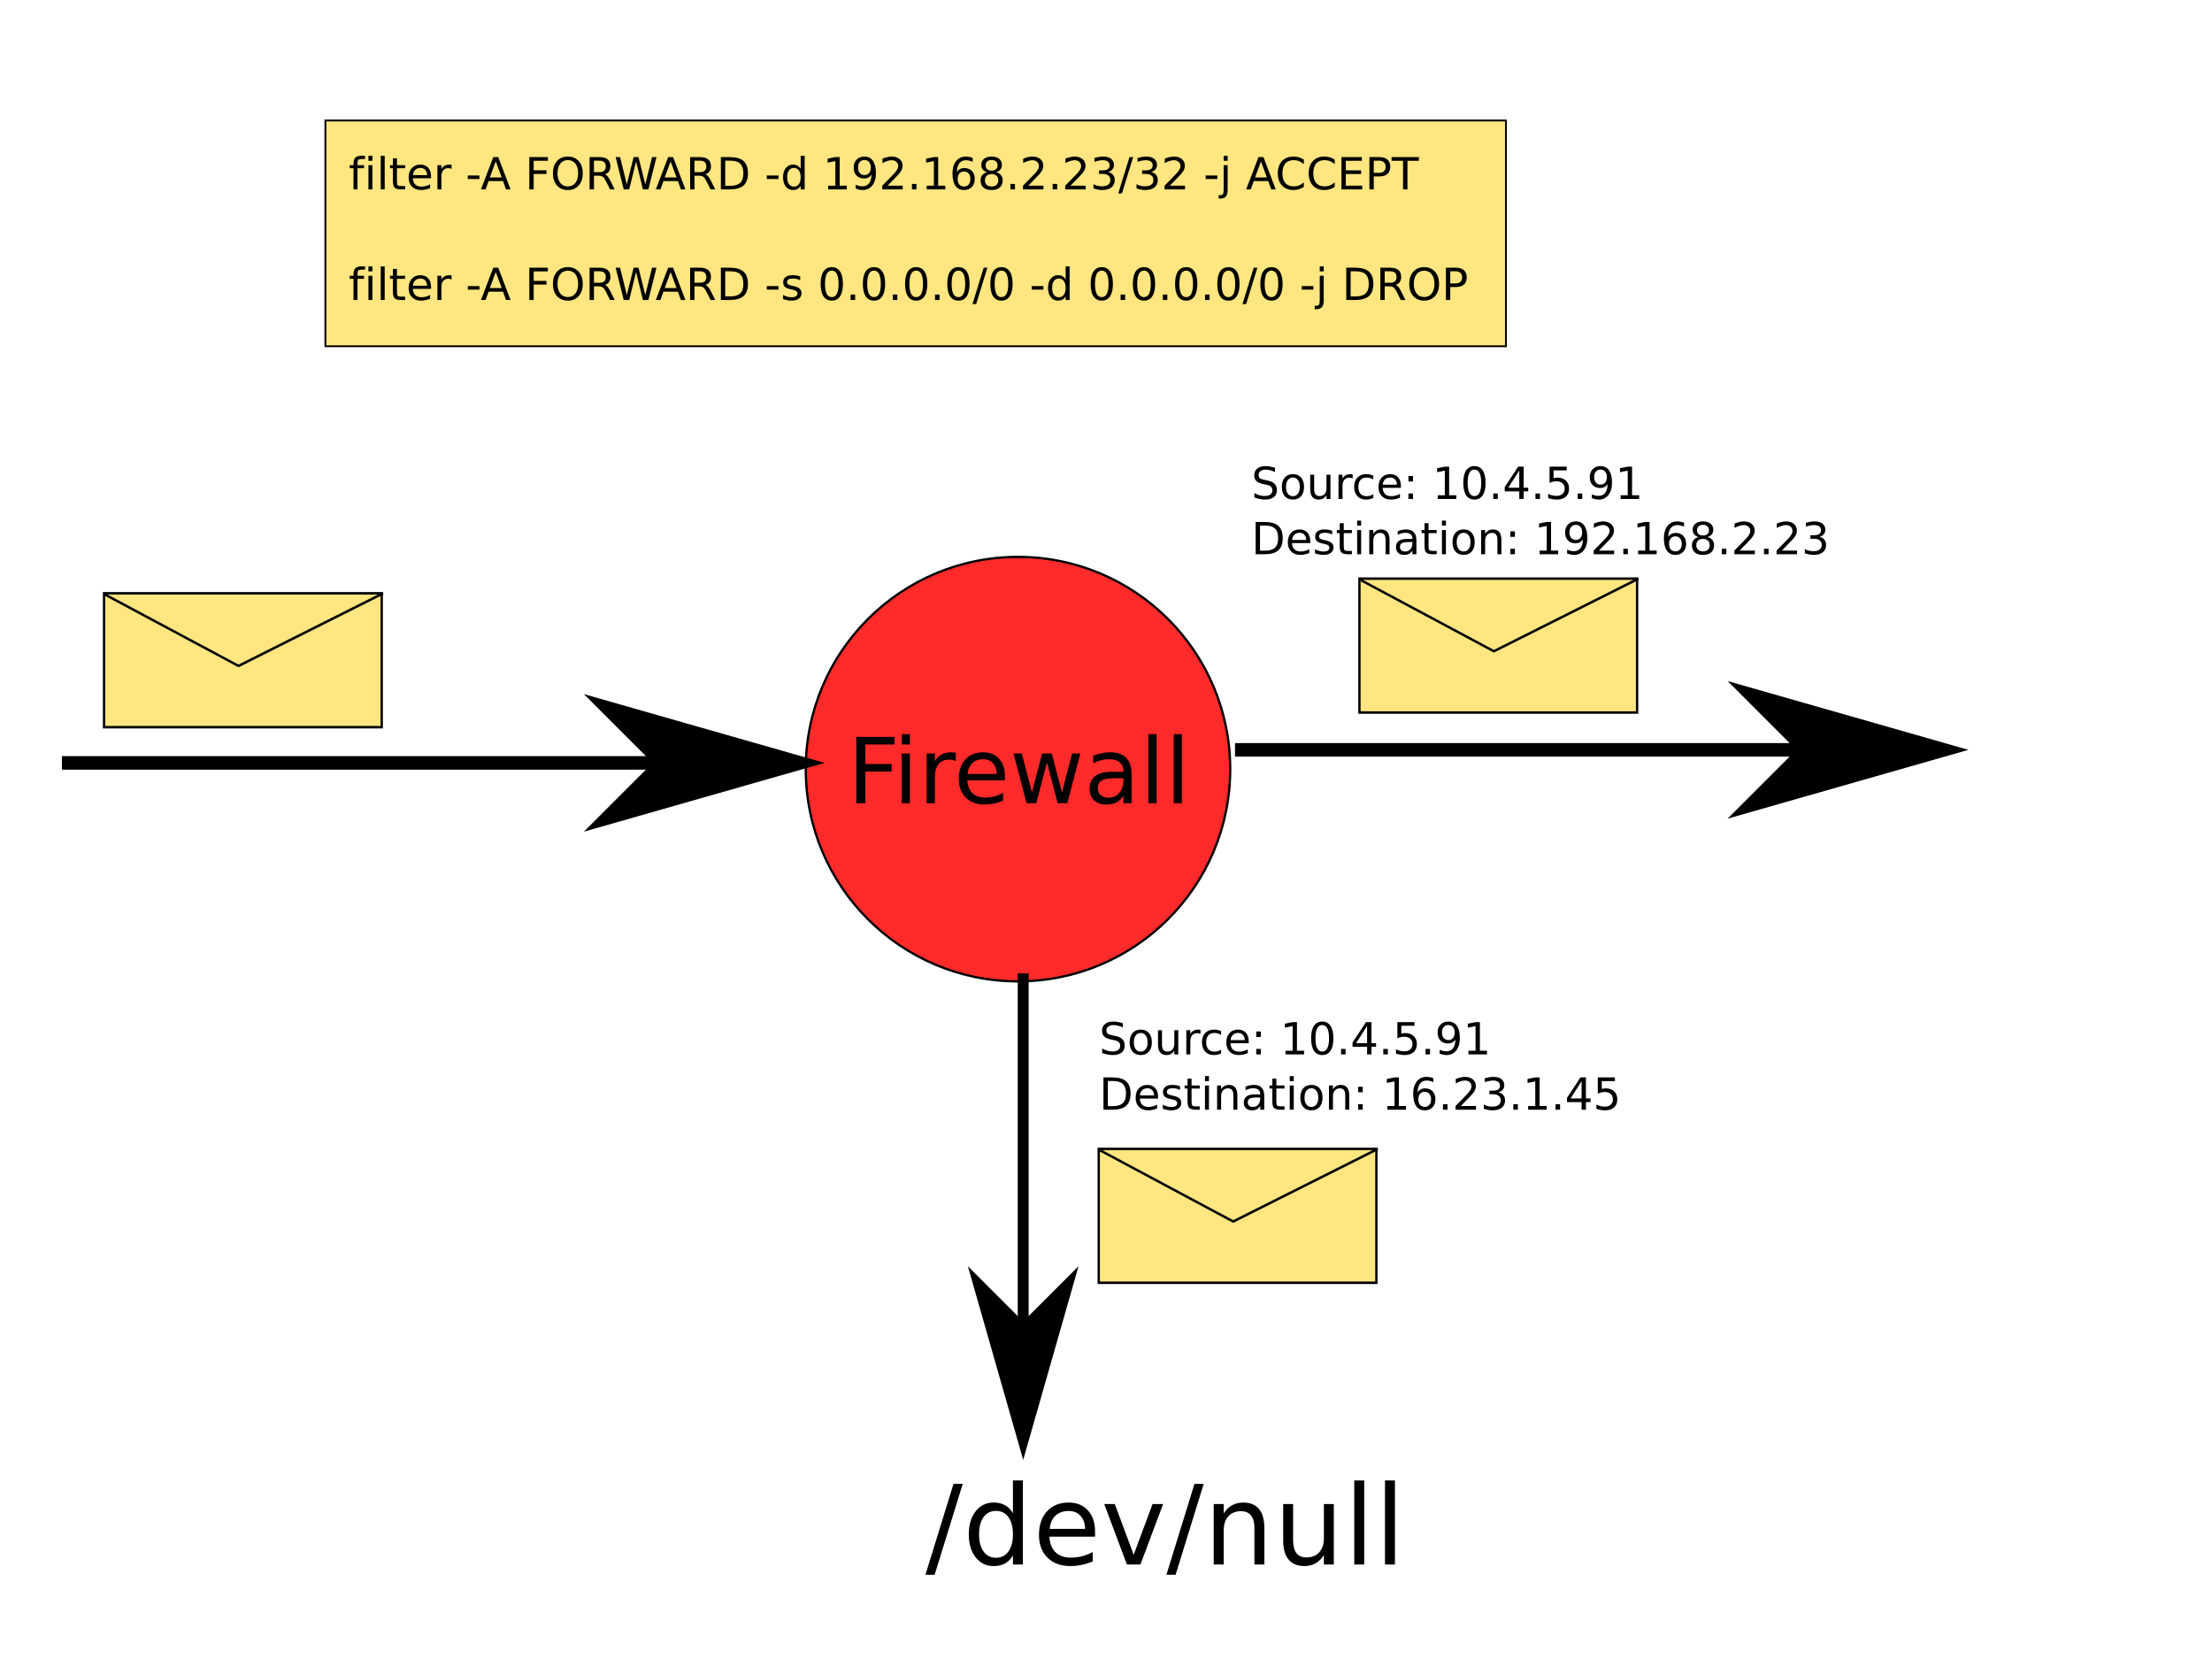
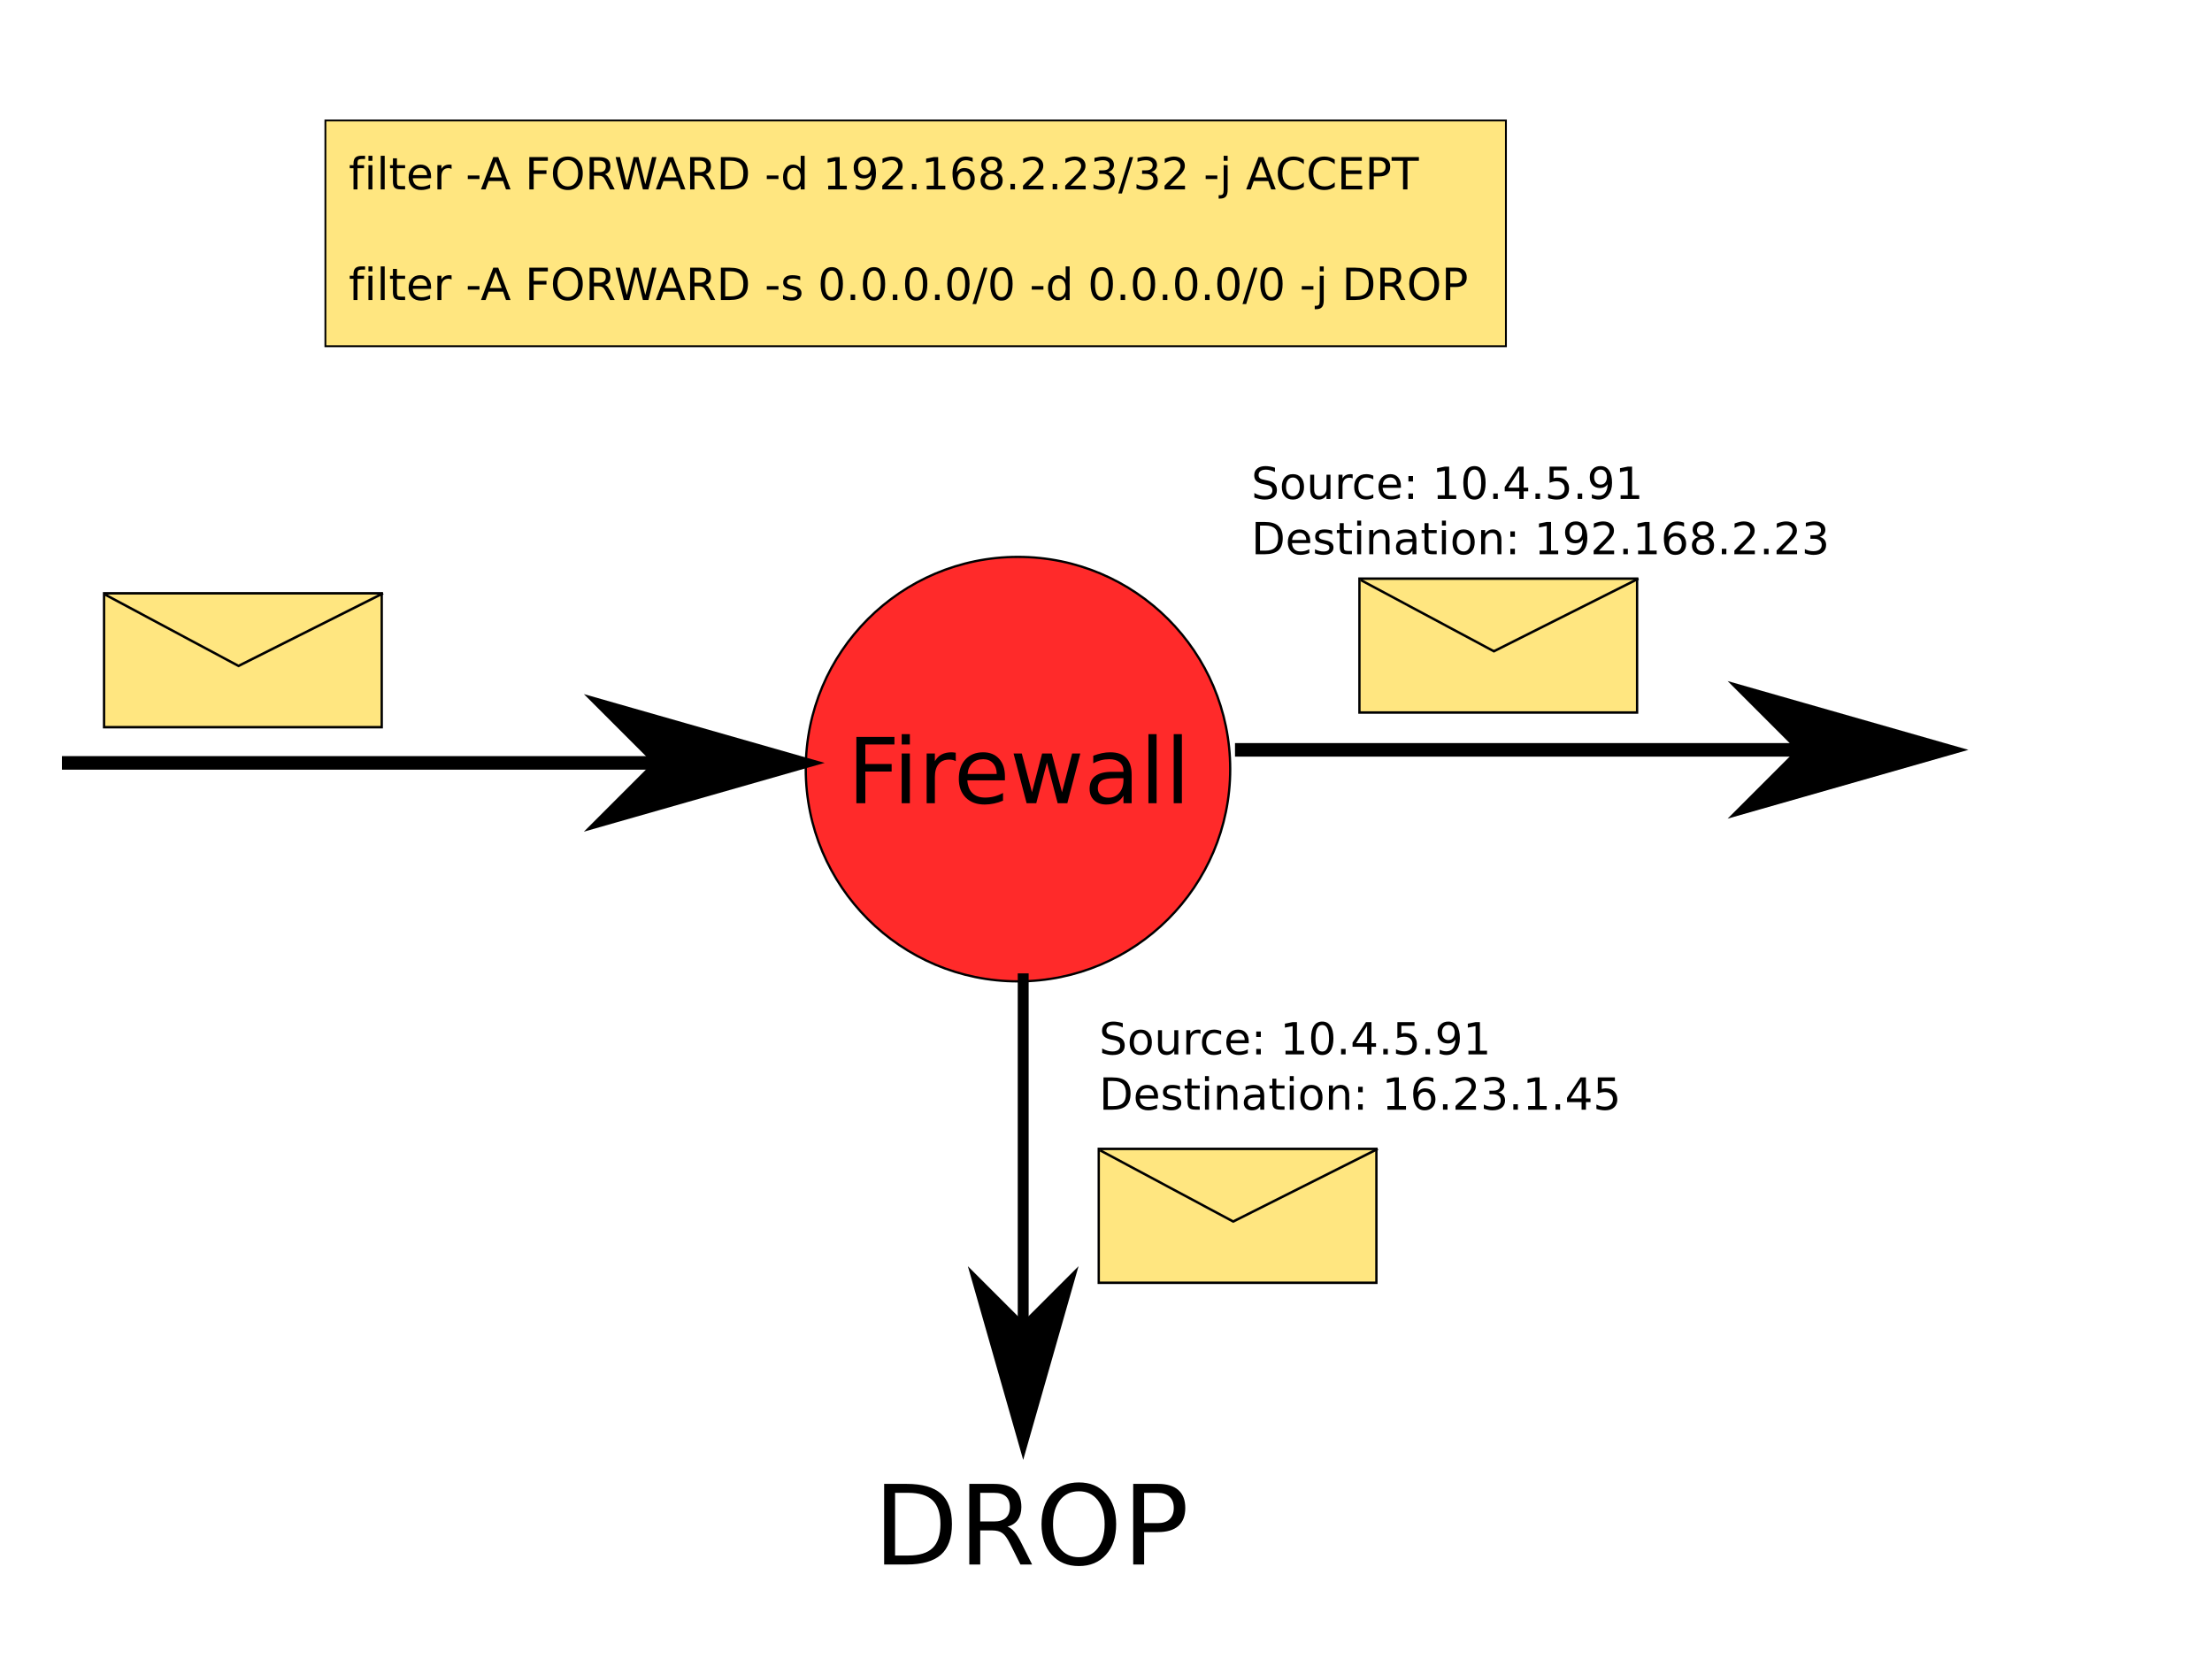
<svg xmlns="http://www.w3.org/2000/svg" width="800px" height="600px" id="svg2816" version="1.1">
  <defs id="defs2818">
    <marker orient="auto" refY="0.0" refX="0.0" id="Arrow1Lend" style="overflow:visible;">
      <path id="path3614" d="M 0.0,0.0 L 5.0,-5.0 L -12.5,0.0 L 5.0,5.0 L 0.0,0.0 z " style="fill-rule:evenodd;stroke:#000000;stroke-width:1.0pt;marker-start:none;" transform="scale(0.8) rotate(180) translate(12.5,0)" />
    </marker>
    <marker orient="auto" refY="0" refX="0" id="Arrow1Lend-9" style="overflow:visible">
      <path id="path3614-7" d="M 0,0 5,-5 -12.5,0 5,5 0,0 z" style="fill-rule:evenodd;stroke:#000000;stroke-width:1pt;marker-start:none" transform="matrix(-0.8,0,0,-0.8,-10,0)" />
    </marker>
  </defs>
  <g id="layer1">
    <path style="fill:#ff2a2a;stroke:#000000;stroke-opacity:1" id="path2826" d="m 451.667,290 a 93.333,93.333 0 1 1 -186.667,0 93.333,93.333 0 1 1 186.667,0 z" transform="matrix(0.8223801,0,0,0.8223801,73.47962,39.67559)" />
    <text xml:space="preserve" style="font-size:32.895px;font-style:normal;font-weight:normal;fill:#000000;fill-opacity:1;stroke:none;font-family:Bitstream Vera Sans" x="306.487" y="290.502" id="text2828">
      <tspan id="tspan2830" x="306.487" y="290.502">Firewall</tspan>
    </text>
    <path style="fill:none;stroke:#000000;stroke-width:4.9;stroke-linecap:butt;stroke-linejoin:miter;stroke-opacity:1;stroke-miterlimit:4;stroke-dasharray:none;marker-end:url(#Arrow1Lend)" d="m 22.392,275.909 266.344,0" id="path2832" />
    <path style="fill:none;stroke:#000000;stroke-width:4.9;stroke-linecap:butt;stroke-linejoin:miter;stroke-opacity:1;stroke-miterlimit:4;stroke-dasharray:none;marker-mid:none;marker-end:url(#Arrow1Lend)" d="m 446.656,271.195 255.737,0" id="path2834" />
    <g id="g4614" transform="matrix(0.8436714,0,0,0.8932731,15.76012,39.69681)">
      <rect y="195.771" x="25.927" height="54.212" width="119.03" id="rect4608" style="fill:#ffe680;stroke:#000000;stroke-width:1;stroke-miterlimit:4;stroke-opacity:1;stroke-dasharray:none" />
      <path id="path4610" d="m 26.517,196.36 57.158,28.874" style="fill:none;stroke:#000000;stroke-width:1px;stroke-linecap:butt;stroke-linejoin:miter;stroke-opacity:1" />
      <path id="path4612" d="M 145.537,195.78 83.315,225.298" style="fill:none;stroke:#000000;stroke-width:1.019px;stroke-linecap:butt;stroke-linejoin:miter;stroke-opacity:1" />
    </g>
    <g id="g4614-4" transform="matrix(0.8436714,0,0,0.8932731,469.7815,34.3935)">
      <rect y="195.771" x="25.927" height="54.212" width="119.03" id="rect4608-7" style="fill:#ffe680;stroke:#000000;stroke-width:1;stroke-miterlimit:4;stroke-opacity:1;stroke-dasharray:none" />
      <path id="path4610-9" d="m 26.517,196.36 57.158,28.874" style="fill:none;stroke:#000000;stroke-width:1px;stroke-linecap:butt;stroke-linejoin:miter;stroke-opacity:1" />
      <path id="path4612-7" d="M 145.537,195.78 83.315,225.298" style="fill:none;stroke:#000000;stroke-width:1.019px;stroke-linecap:butt;stroke-linejoin:miter;stroke-opacity:1" />
    </g>
-     <text xml:space="preserve" style="font-size:40px;font-style:normal;font-weight:normal;fill:#000000;fill-opacity:1;stroke:none;font-family:Bitstream Vera Sans" x="334.697" y="565.823" id="text4650">
-       <tspan id="tspan4652" x="334.697" y="565.823">/dev/null</tspan>
+     <text xml:space="preserve" style="font-size:40px;font-style:normal;font-weight:normal;fill:#000000;fill-opacity:1;stroke:none;font-family:Bitstream Vera Sans" x="315.841" y="565.823" id="text4650">
+       <tspan id="tspan4652" x="315.841" y="565.823">DROP</tspan>
    </text>
    <path style="fill:none;stroke:#000000;stroke-width:3.942;stroke-linecap:butt;stroke-linejoin:miter;stroke-miterlimit:4;stroke-opacity:1;stroke-dasharray:none;marker-end:url(#Arrow1Lend)" d="m 370.053,352.034 0,168.306" id="path2832-6" />
    <g id="g4614-4-1" transform="matrix(0.8436714,0,0,0.8932731,375.5006,240.633)">
      <rect y="195.771" x="25.927" height="54.212" width="119.03" id="rect4608-7-2" style="fill:#ffe680;stroke:#000000;stroke-width:1;stroke-miterlimit:4;stroke-opacity:1;stroke-dasharray:none" />
      <path id="path4610-9-2" d="m 26.517,196.36 57.158,28.874" style="fill:none;stroke:#000000;stroke-width:1px;stroke-linecap:butt;stroke-linejoin:miter;stroke-opacity:1" />
      <path id="path4612-7-1" d="M 145.537,195.78 83.315,225.298" style="fill:none;stroke:#000000;stroke-width:1.019px;stroke-linecap:butt;stroke-linejoin:miter;stroke-opacity:1" />
    </g>
    <rect style="fill:#ffe680;stroke:#000000;stroke-width:0.664;stroke-miterlimit:4;stroke-opacity:1;stroke-dasharray:none" id="rect4713" width="426.957" height="81.653" x="117.683" y="43.575" />
    <text xml:space="preserve" style="font-size:24px;font-style:normal;font-weight:normal;fill:#000000;fill-opacity:1;stroke:none;font-family:Bitstream Vera Sans" x="126.101" y="68.491" id="text4715">
      <tspan id="tspan4717" x="126.101" y="68.491" style="font-size:16px">filter -A FORWARD -d 192.168.2.23/32 -j ACCEPT</tspan>
      <tspan x="126.101" y="88.491" style="font-size:16px" id="tspan4719" />
      <tspan x="126.101" y="108.491" style="font-size:16px" id="tspan4721">filter -A FORWARD -s 0.0.0.0/0 -d 0.0.0.0/0 -j DROP</tspan>
    </text>
    <text xml:space="preserve" style="font-size:16px;font-style:normal;font-weight:normal;fill:#000000;fill-opacity:1;stroke:none;font-family:Bitstream Vera Sans" x="452.548" y="180.45" id="text4723">
      <tspan id="tspan4725" x="452.548" y="180.45">Source: 10.4.5.91</tspan>
      <tspan x="452.548" y="200.45" id="tspan4727">Destination: 192.168.2.23</tspan>
    </text>
    <text xml:space="preserve" style="font-size:16px;font-style:normal;font-weight:normal;fill:#000000;fill-opacity:1;stroke:none;font-family:Bitstream Vera Sans" x="397.507" y="381.335" id="text4723-6">
      <tspan id="tspan4725-8" x="397.507" y="381.335">Source: 10.4.5.91</tspan>
      <tspan x="397.507" y="401.335" id="tspan4727-9">Destination: 16.23.1.45</tspan>
    </text>
  </g>
</svg>
